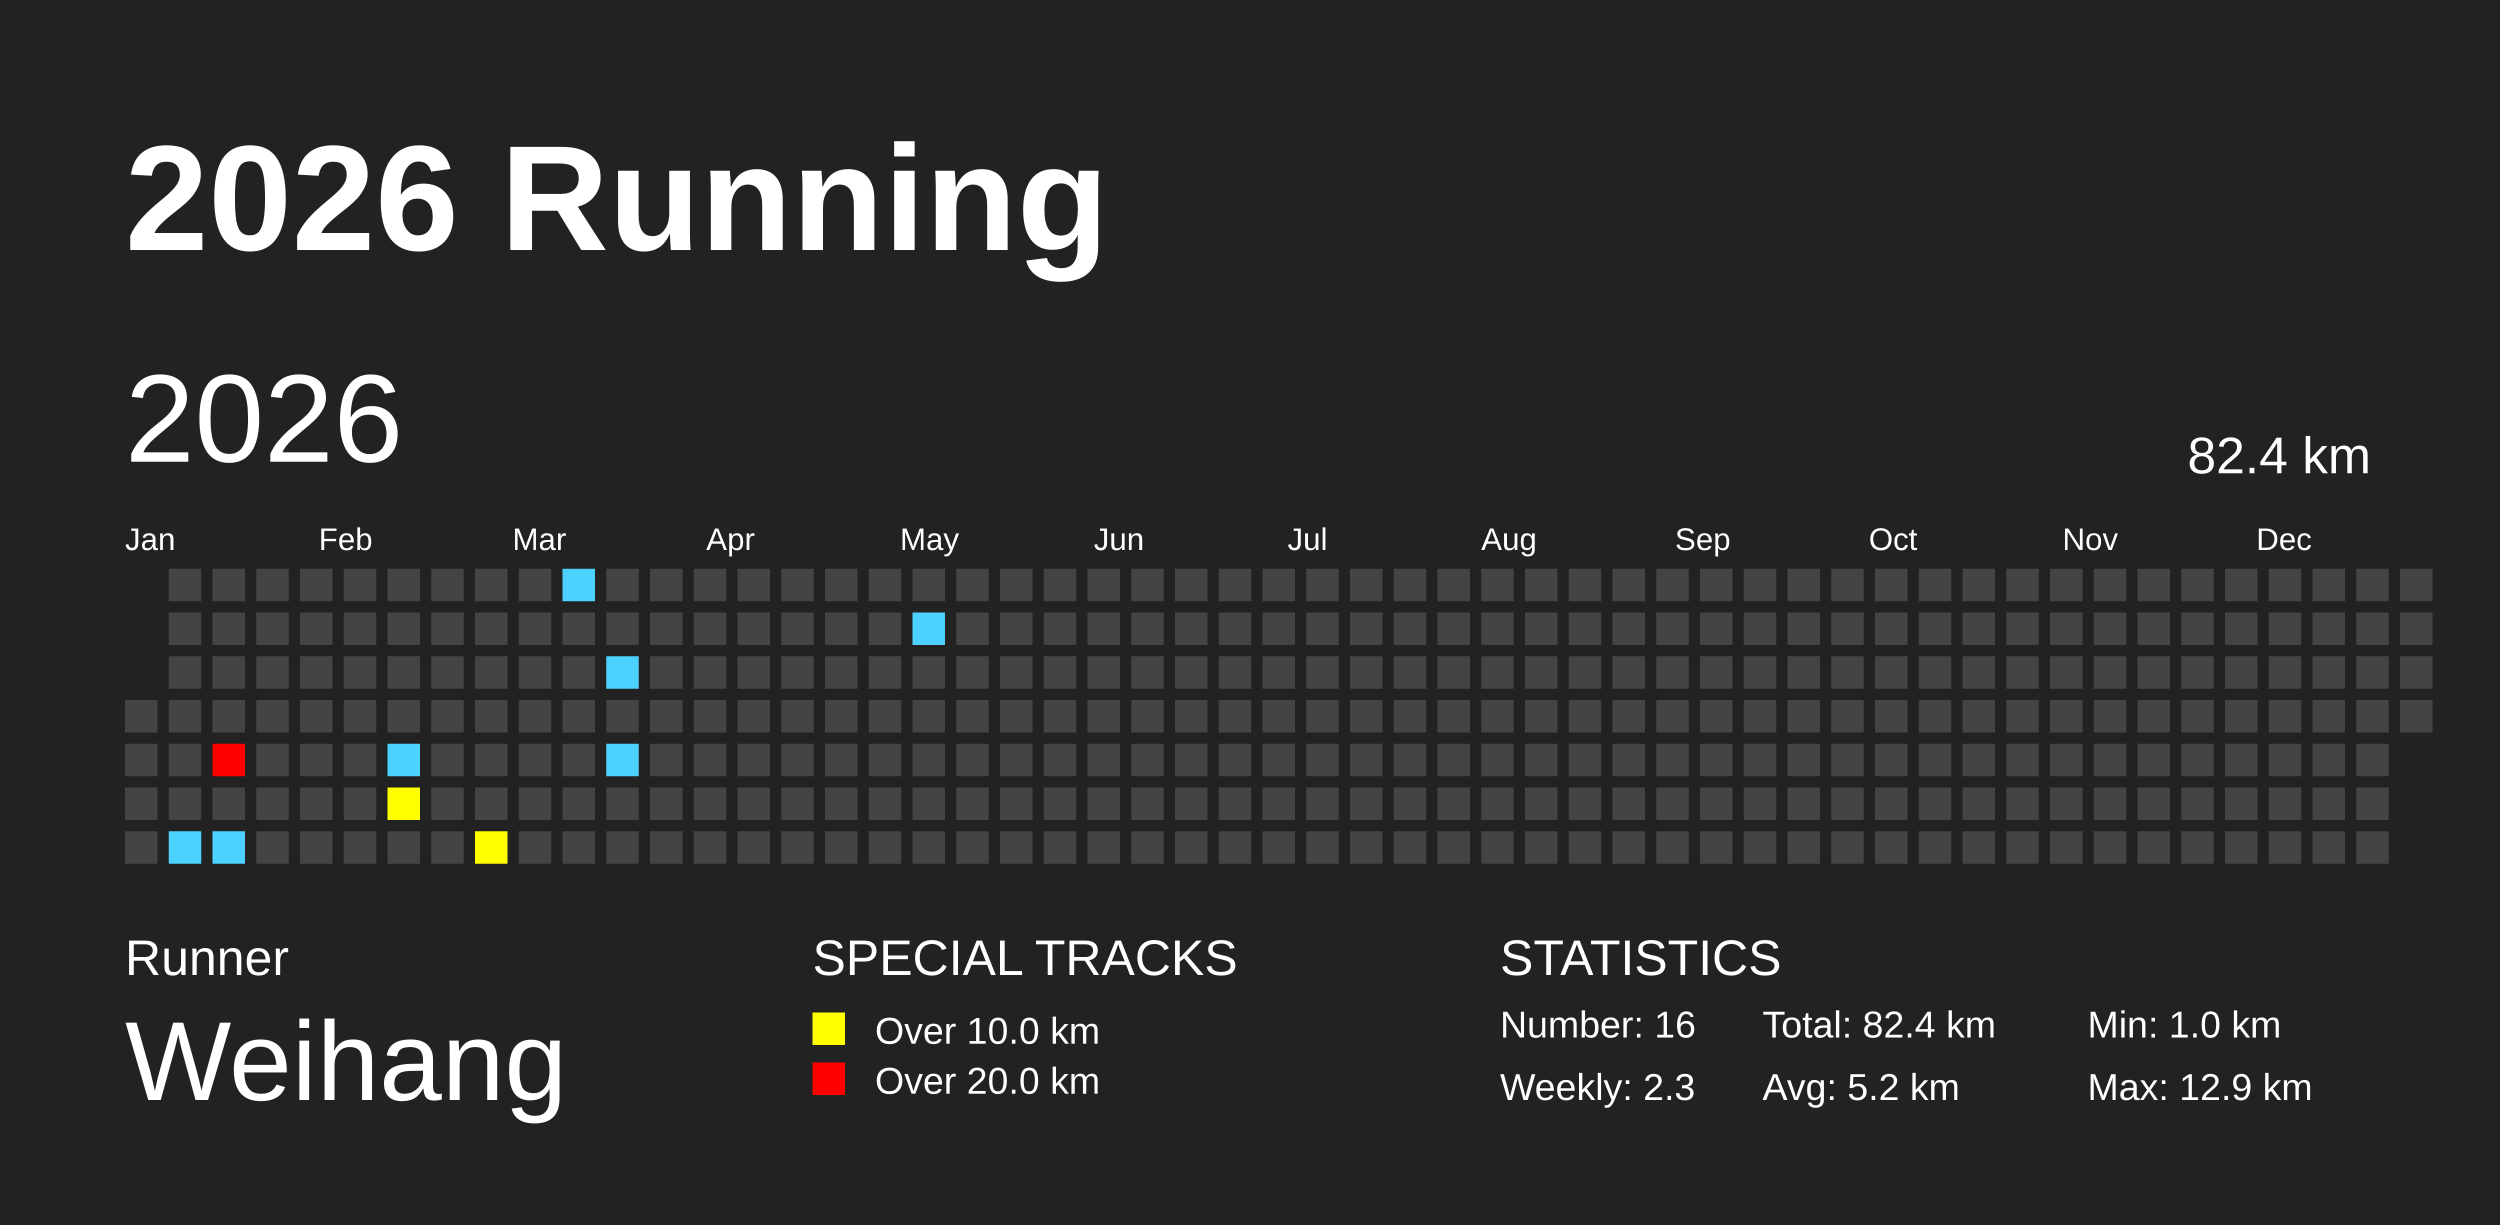
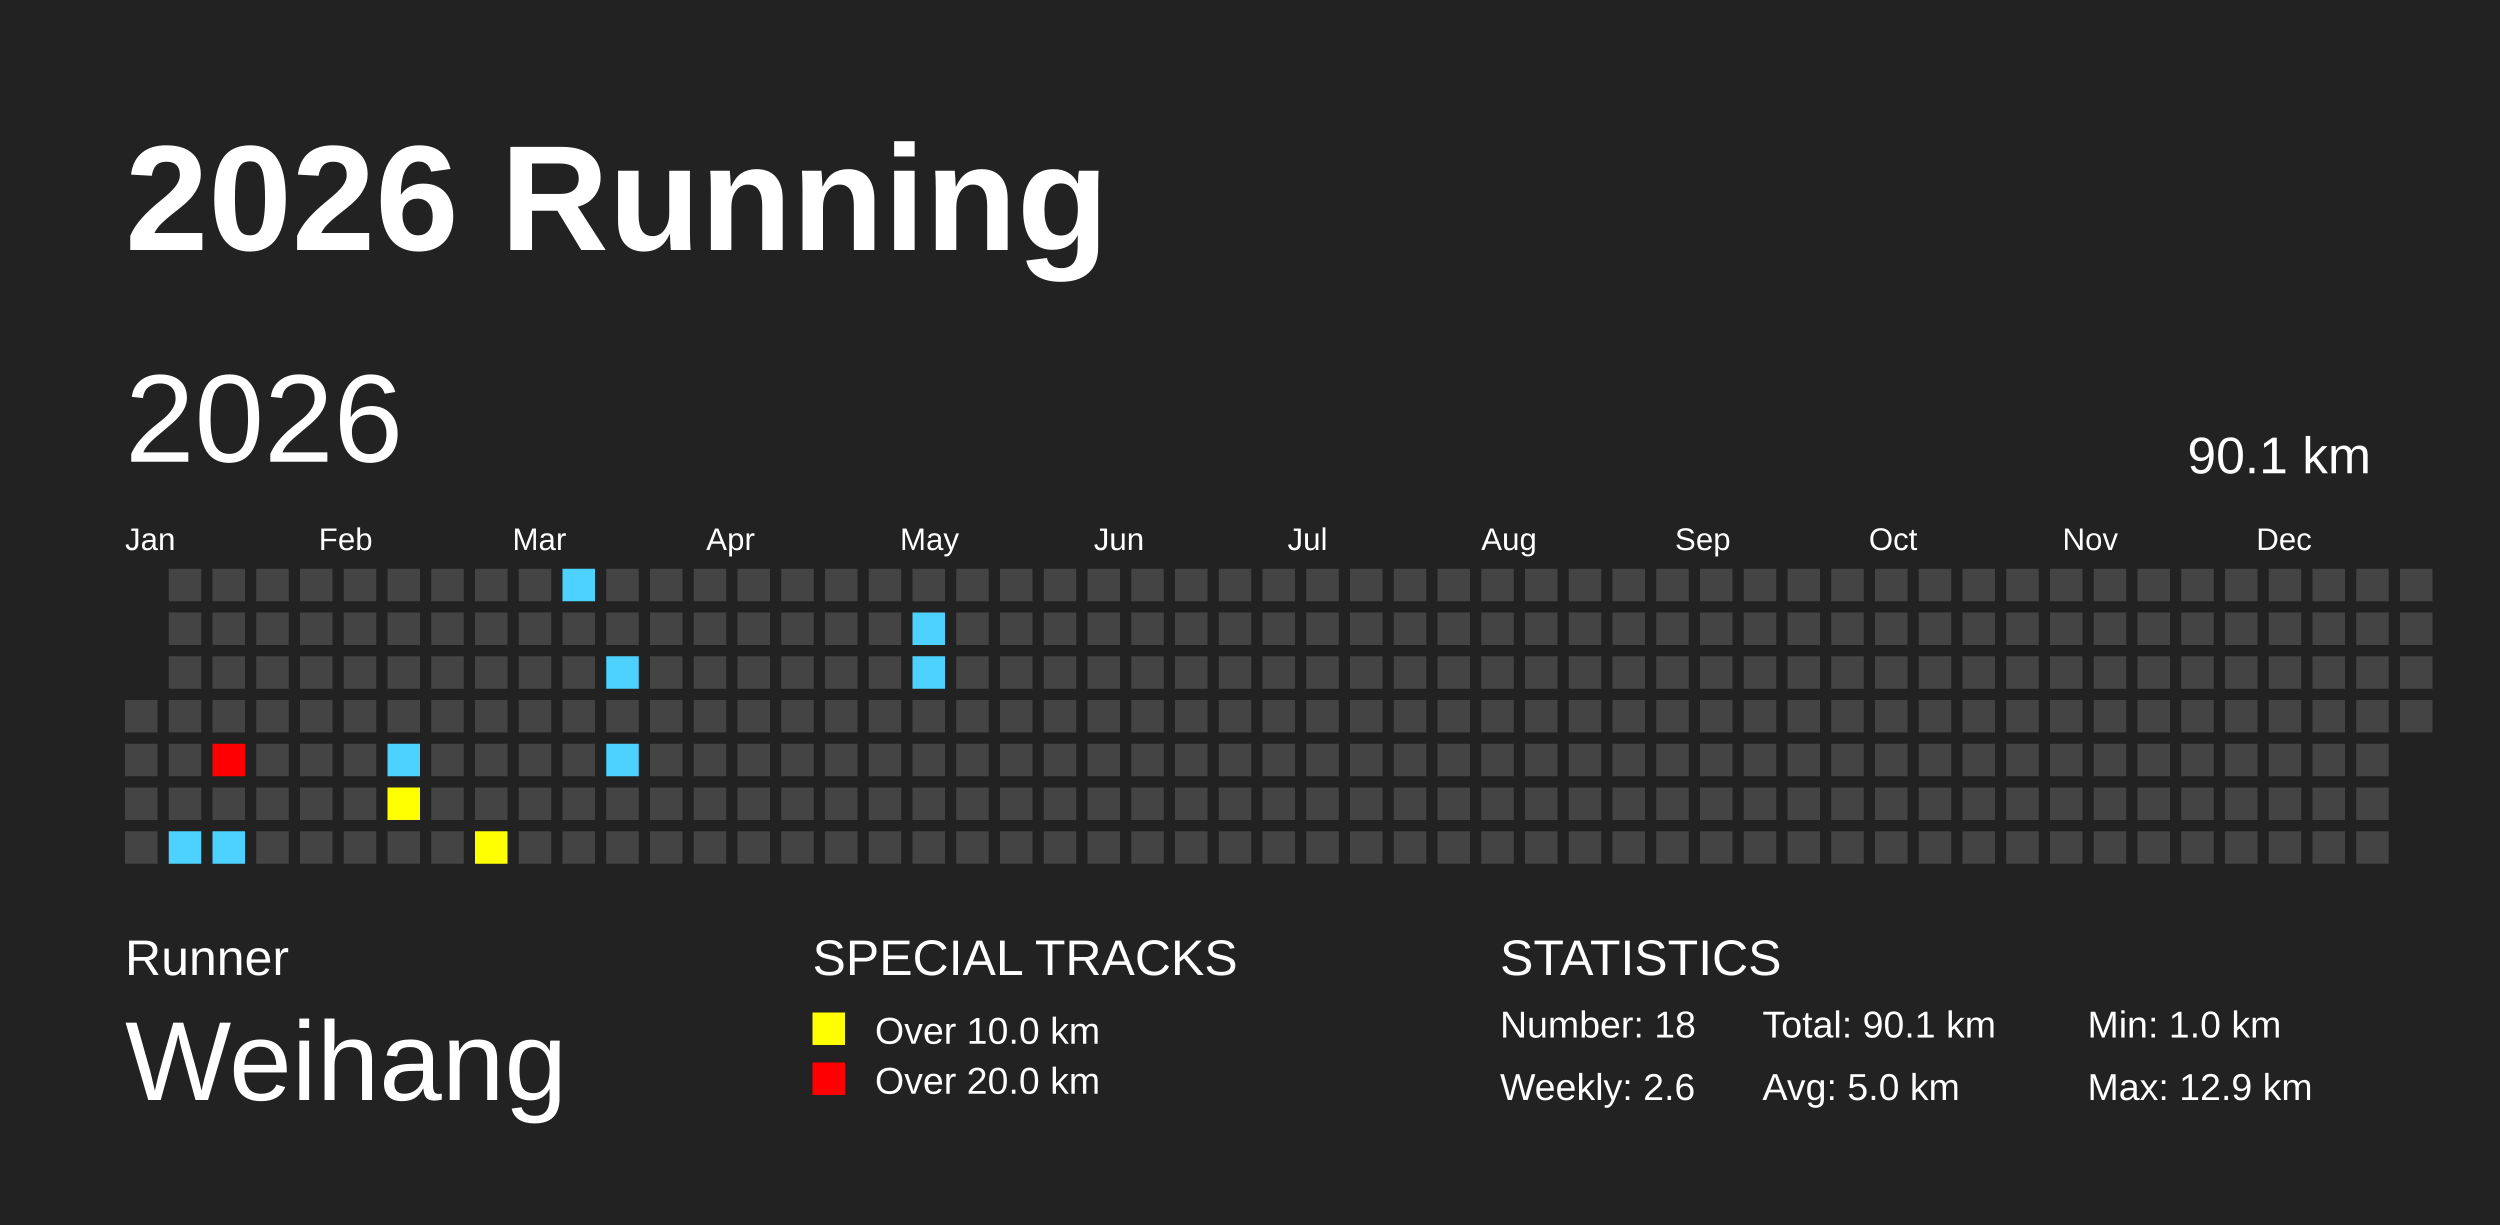
<svg xmlns="http://www.w3.org/2000/svg" baseProfile="full" height="98mm" version="1.1" viewBox="0,0,200,98" width="200mm">
  <defs />
  <rect fill="#222222" height="98" width="200" x="0" y="0" />
  <text fill="#FFFFFF" style="font-size:12px; font-family:Arial; font-weight:bold;" x="10" y="20">2026 Running</text>
  <text fill="#FFFFFF" style="font-size:4px; font-family:Arial" x="10" y="78">Runner</text>
  <text fill="#FFFFFF" style="font-size:9px; font-family:Arial" x="10" y="88">Weihang</text>
  <text fill="#FFFFFF" style="font-size:4px; font-family:Arial" x="65" y="78">SPECIAL TRACKS</text>
  <rect fill="yellow" height="2.6" width="2.6" x="65" y="81" />
  <text fill="#FFFFFF" style="font-size:3px; font-family:Arial" x="70" y="83.5">Over 10.0 km</text>
  <rect fill="red" height="2.6" width="2.6" x="65" y="85" />
  <text fill="#FFFFFF" style="font-size:3px; font-family:Arial" x="70" y="87.5">Over 20.0 km</text>
  <text fill="#FFFFFF" style="font-size:4px; font-family:Arial" x="120" y="78">STATISTICS</text>
-   <text fill="#FFFFFF" style="font-size:3px; font-family:Arial" x="120" y="83">Number: 16</text>
-   <text fill="#FFFFFF" style="font-size:3px; font-family:Arial" x="120" y="88">Weekly: 2.3</text>
-   <text fill="#FFFFFF" style="font-size:3px; font-family:Arial" x="141" y="83">Total: 82.4 km</text>
-   <text fill="#FFFFFF" style="font-size:3px; font-family:Arial" x="141" y="88">Avg: 5.2 km</text>
+   <text fill="#FFFFFF" style="font-size:3px; font-family:Arial" x="120" y="83">Number: 18</text>
+   <text fill="#FFFFFF" style="font-size:3px; font-family:Arial" x="120" y="88">Weekly: 2.6</text>
+   <text fill="#FFFFFF" style="font-size:3px; font-family:Arial" x="141" y="83">Total: 90.1 km</text>
+   <text fill="#FFFFFF" style="font-size:3px; font-family:Arial" x="141" y="88">Avg: 5.0 km</text>
  <text fill="#FFFFFF" style="font-size:3px; font-family:Arial" x="167" y="83">Min: 1.0 km</text>
  <text fill="#FFFFFF" style="font-size:3px; font-family:Arial" x="167" y="88">Max: 12.9 km</text>
  <text dominant-baseline="hanging" fill="#FFFFFF" style="font-size:10.0px; font-family:Arial;" x="10" y="30">2026</text>
-   <text dominant-baseline="hanging" fill="#FFFFFF" style="font-size:4.125px; font-family:Arial;" x="175" y="35">82.4 km</text>
+   <text dominant-baseline="hanging" fill="#FFFFFF" style="font-size:4.125px; font-family:Arial;" x="175" y="35">90.1 km</text>
  <text fill="#FFFFFF" style="font-size:2.5px; font-family:Arial" x="10.0" y="44">Jan</text>
  <text fill="#FFFFFF" style="font-size:2.5px; font-family:Arial" x="25.5" y="44">Feb</text>
  <text fill="#FFFFFF" style="font-size:2.5px; font-family:Arial" x="41.0" y="44">Mar</text>
  <text fill="#FFFFFF" style="font-size:2.5px; font-family:Arial" x="56.5" y="44">Apr</text>
  <text fill="#FFFFFF" style="font-size:2.5px; font-family:Arial" x="72.0" y="44">May</text>
  <text fill="#FFFFFF" style="font-size:2.5px; font-family:Arial" x="87.5" y="44">Jun</text>
  <text fill="#FFFFFF" style="font-size:2.5px; font-family:Arial" x="103.0" y="44">Jul</text>
  <text fill="#FFFFFF" style="font-size:2.5px; font-family:Arial" x="118.5" y="44">Aug</text>
  <text fill="#FFFFFF" style="font-size:2.5px; font-family:Arial" x="134.0" y="44">Sep</text>
  <text fill="#FFFFFF" style="font-size:2.5px; font-family:Arial" x="149.5" y="44">Oct</text>
  <text fill="#FFFFFF" style="font-size:2.5px; font-family:Arial" x="165.0" y="44">Nov</text>
  <text fill="#FFFFFF" style="font-size:2.5px; font-family:Arial" x="180.5" y="44">Dec</text>
  <rect fill="#444444" height="2.6" width="2.6" x="10.0" y="56.0" />
  <rect fill="#444444" height="2.6" width="2.6" x="10.0" y="59.5" />
  <rect fill="#444444" height="2.6" width="2.6" x="10.0" y="63.0" />
  <rect fill="#444444" height="2.6" width="2.6" x="10.0" y="66.5" />
  <rect fill="#444444" height="2.6" width="2.6" x="13.5" y="45.5" />
  <rect fill="#444444" height="2.6" width="2.6" x="13.5" y="49.0" />
  <rect fill="#444444" height="2.6" width="2.6" x="13.5" y="52.5" />
  <rect fill="#444444" height="2.6" width="2.6" x="13.5" y="56.0" />
  <rect fill="#444444" height="2.6" width="2.6" x="13.5" y="59.5" />
  <rect fill="#444444" height="2.6" width="2.6" x="13.5" y="63.0" />
  <rect fill="#4DD2FF" height="2.6" width="2.6" x="13.5" y="66.5" />
  <rect fill="#444444" height="2.6" width="2.6" x="17.0" y="45.5" />
  <rect fill="#444444" height="2.6" width="2.6" x="17.0" y="49.0" />
  <rect fill="#444444" height="2.6" width="2.6" x="17.0" y="52.5" />
  <rect fill="#444444" height="2.6" width="2.6" x="17.0" y="56.0" />
  <rect fill="red" height="2.6" width="2.6" x="17.0" y="59.5" />
  <rect fill="#444444" height="2.6" width="2.6" x="17.0" y="63.0" />
  <rect fill="#4DD2FF" height="2.6" width="2.6" x="17.0" y="66.5" />
  <rect fill="#444444" height="2.6" width="2.6" x="20.5" y="45.5" />
  <rect fill="#444444" height="2.6" width="2.6" x="20.5" y="49.0" />
  <rect fill="#444444" height="2.6" width="2.6" x="20.5" y="52.5" />
  <rect fill="#444444" height="2.6" width="2.6" x="20.5" y="56.0" />
  <rect fill="#444444" height="2.6" width="2.6" x="20.5" y="59.5" />
  <rect fill="#444444" height="2.6" width="2.6" x="20.5" y="63.0" />
  <rect fill="#444444" height="2.6" width="2.6" x="20.5" y="66.5" />
  <rect fill="#444444" height="2.6" width="2.6" x="24.0" y="45.5" />
  <rect fill="#444444" height="2.6" width="2.6" x="24.0" y="49.0" />
  <rect fill="#444444" height="2.6" width="2.6" x="24.0" y="52.5" />
  <rect fill="#444444" height="2.6" width="2.6" x="24.0" y="56.0" />
  <rect fill="#444444" height="2.6" width="2.6" x="24.0" y="59.5" />
  <rect fill="#444444" height="2.6" width="2.6" x="24.0" y="63.0" />
  <rect fill="#444444" height="2.6" width="2.6" x="24.0" y="66.5" />
  <rect fill="#444444" height="2.6" width="2.6" x="27.5" y="45.5" />
  <rect fill="#444444" height="2.6" width="2.6" x="27.5" y="49.0" />
  <rect fill="#444444" height="2.6" width="2.6" x="27.5" y="52.5" />
  <rect fill="#444444" height="2.6" width="2.6" x="27.5" y="56.0" />
  <rect fill="#444444" height="2.6" width="2.6" x="27.5" y="59.5" />
  <rect fill="#444444" height="2.6" width="2.6" x="27.5" y="63.0" />
  <rect fill="#444444" height="2.6" width="2.6" x="27.5" y="66.5" />
  <rect fill="#444444" height="2.6" width="2.6" x="31.0" y="45.5" />
  <rect fill="#444444" height="2.6" width="2.6" x="31.0" y="49.0" />
  <rect fill="#444444" height="2.6" width="2.6" x="31.0" y="52.5" />
  <rect fill="#444444" height="2.6" width="2.6" x="31.0" y="56.0" />
  <rect fill="#4DD2FF" height="2.6" width="2.6" x="31.0" y="59.5" />
  <rect fill="yellow" height="2.6" width="2.6" x="31.0" y="63.0" />
  <rect fill="#444444" height="2.6" width="2.6" x="31.0" y="66.5" />
  <rect fill="#444444" height="2.6" width="2.6" x="34.5" y="45.5" />
  <rect fill="#444444" height="2.6" width="2.6" x="34.5" y="49.0" />
  <rect fill="#444444" height="2.6" width="2.6" x="34.5" y="52.5" />
  <rect fill="#444444" height="2.6" width="2.6" x="34.5" y="56.0" />
  <rect fill="#444444" height="2.6" width="2.6" x="34.5" y="59.5" />
  <rect fill="#444444" height="2.6" width="2.6" x="34.5" y="63.0" />
  <rect fill="#444444" height="2.6" width="2.6" x="34.5" y="66.5" />
  <rect fill="#444444" height="2.6" width="2.6" x="38.0" y="45.5" />
  <rect fill="#444444" height="2.6" width="2.6" x="38.0" y="49.0" />
  <rect fill="#444444" height="2.6" width="2.6" x="38.0" y="52.5" />
  <rect fill="#444444" height="2.6" width="2.6" x="38.0" y="56.0" />
  <rect fill="#444444" height="2.6" width="2.6" x="38.0" y="59.5" />
  <rect fill="#444444" height="2.6" width="2.6" x="38.0" y="63.0" />
  <rect fill="yellow" height="2.6" width="2.6" x="38.0" y="66.5" />
  <rect fill="#444444" height="2.6" width="2.6" x="41.5" y="45.5" />
  <rect fill="#444444" height="2.6" width="2.6" x="41.5" y="49.0" />
  <rect fill="#444444" height="2.6" width="2.6" x="41.5" y="52.5" />
  <rect fill="#444444" height="2.6" width="2.6" x="41.5" y="56.0" />
  <rect fill="#444444" height="2.6" width="2.6" x="41.5" y="59.5" />
  <rect fill="#444444" height="2.6" width="2.6" x="41.5" y="63.0" />
  <rect fill="#444444" height="2.6" width="2.6" x="41.5" y="66.5" />
  <rect fill="#4DD2FF" height="2.6" width="2.6" x="45.0" y="45.5" />
  <rect fill="#444444" height="2.6" width="2.6" x="45.0" y="49.0" />
  <rect fill="#444444" height="2.6" width="2.6" x="45.0" y="52.5" />
  <rect fill="#444444" height="2.6" width="2.6" x="45.0" y="56.0" />
  <rect fill="#444444" height="2.6" width="2.6" x="45.0" y="59.5" />
  <rect fill="#444444" height="2.6" width="2.6" x="45.0" y="63.0" />
  <rect fill="#444444" height="2.6" width="2.6" x="45.0" y="66.5" />
  <rect fill="#444444" height="2.6" width="2.6" x="48.5" y="45.5" />
  <rect fill="#444444" height="2.6" width="2.6" x="48.5" y="49.0" />
  <rect fill="#4DD2FF" height="2.6" width="2.6" x="48.5" y="52.5" />
  <rect fill="#444444" height="2.6" width="2.6" x="48.5" y="56.0" />
  <rect fill="#4DD2FF" height="2.6" width="2.6" x="48.5" y="59.5" />
  <rect fill="#444444" height="2.6" width="2.6" x="48.5" y="63.0" />
  <rect fill="#444444" height="2.6" width="2.6" x="48.5" y="66.5" />
  <rect fill="#444444" height="2.6" width="2.6" x="52.0" y="45.5" />
  <rect fill="#444444" height="2.6" width="2.6" x="52.0" y="49.0" />
  <rect fill="#444444" height="2.6" width="2.6" x="52.0" y="52.5" />
  <rect fill="#444444" height="2.6" width="2.6" x="52.0" y="56.0" />
  <rect fill="#444444" height="2.6" width="2.6" x="52.0" y="59.5" />
  <rect fill="#444444" height="2.6" width="2.6" x="52.0" y="63.0" />
  <rect fill="#444444" height="2.6" width="2.6" x="52.0" y="66.5" />
  <rect fill="#444444" height="2.6" width="2.6" x="55.5" y="45.5" />
  <rect fill="#444444" height="2.6" width="2.6" x="55.5" y="49.0" />
  <rect fill="#444444" height="2.6" width="2.6" x="55.5" y="52.5" />
  <rect fill="#444444" height="2.6" width="2.6" x="55.5" y="56.0" />
  <rect fill="#444444" height="2.6" width="2.6" x="55.5" y="59.5" />
  <rect fill="#444444" height="2.6" width="2.6" x="55.5" y="63.0" />
  <rect fill="#444444" height="2.6" width="2.6" x="55.5" y="66.5" />
  <rect fill="#444444" height="2.6" width="2.6" x="59.0" y="45.5" />
  <rect fill="#444444" height="2.6" width="2.6" x="59.0" y="49.0" />
  <rect fill="#444444" height="2.6" width="2.6" x="59.0" y="52.5" />
  <rect fill="#444444" height="2.6" width="2.6" x="59.0" y="56.0" />
  <rect fill="#444444" height="2.6" width="2.6" x="59.0" y="59.5" />
  <rect fill="#444444" height="2.6" width="2.6" x="59.0" y="63.0" />
  <rect fill="#444444" height="2.6" width="2.6" x="59.0" y="66.5" />
  <rect fill="#444444" height="2.6" width="2.6" x="62.5" y="45.5" />
  <rect fill="#444444" height="2.6" width="2.6" x="62.5" y="49.0" />
  <rect fill="#444444" height="2.6" width="2.6" x="62.5" y="52.5" />
  <rect fill="#444444" height="2.6" width="2.6" x="62.5" y="56.0" />
  <rect fill="#444444" height="2.6" width="2.6" x="62.5" y="59.5" />
  <rect fill="#444444" height="2.6" width="2.6" x="62.5" y="63.0" />
  <rect fill="#444444" height="2.6" width="2.6" x="62.5" y="66.5" />
  <rect fill="#444444" height="2.6" width="2.6" x="66.0" y="45.5" />
  <rect fill="#444444" height="2.6" width="2.6" x="66.0" y="49.0" />
  <rect fill="#444444" height="2.6" width="2.6" x="66.0" y="52.5" />
  <rect fill="#444444" height="2.6" width="2.6" x="66.0" y="56.0" />
  <rect fill="#444444" height="2.6" width="2.6" x="66.0" y="59.5" />
  <rect fill="#444444" height="2.6" width="2.6" x="66.0" y="63.0" />
  <rect fill="#444444" height="2.6" width="2.6" x="66.0" y="66.5" />
  <rect fill="#444444" height="2.6" width="2.6" x="69.5" y="45.5" />
  <rect fill="#444444" height="2.6" width="2.6" x="69.5" y="49.0" />
  <rect fill="#444444" height="2.6" width="2.6" x="69.5" y="52.5" />
  <rect fill="#444444" height="2.6" width="2.6" x="69.5" y="56.0" />
  <rect fill="#444444" height="2.6" width="2.6" x="69.5" y="59.5" />
  <rect fill="#444444" height="2.6" width="2.6" x="69.5" y="63.0" />
  <rect fill="#444444" height="2.6" width="2.6" x="69.5" y="66.5" />
  <rect fill="#444444" height="2.6" width="2.6" x="73.0" y="45.5" />
  <rect fill="#4DD2FF" height="2.6" width="2.6" x="73.0" y="49.0" />
-   <rect fill="#444444" height="2.6" width="2.6" x="73.0" y="52.5" />
+   <rect fill="#4DD2FF" height="2.6" width="2.6" x="73.0" y="52.5" />
  <rect fill="#444444" height="2.6" width="2.6" x="73.0" y="56.0" />
  <rect fill="#444444" height="2.6" width="2.6" x="73.0" y="59.5" />
  <rect fill="#444444" height="2.6" width="2.6" x="73.0" y="63.0" />
  <rect fill="#444444" height="2.6" width="2.6" x="73.0" y="66.5" />
  <rect fill="#444444" height="2.6" width="2.6" x="76.5" y="45.5" />
  <rect fill="#444444" height="2.6" width="2.6" x="76.5" y="49.0" />
  <rect fill="#444444" height="2.6" width="2.6" x="76.5" y="52.5" />
  <rect fill="#444444" height="2.6" width="2.6" x="76.5" y="56.0" />
  <rect fill="#444444" height="2.6" width="2.6" x="76.5" y="59.5" />
  <rect fill="#444444" height="2.6" width="2.6" x="76.5" y="63.0" />
  <rect fill="#444444" height="2.6" width="2.6" x="76.5" y="66.5" />
  <rect fill="#444444" height="2.6" width="2.6" x="80.0" y="45.5" />
  <rect fill="#444444" height="2.6" width="2.6" x="80.0" y="49.0" />
  <rect fill="#444444" height="2.6" width="2.6" x="80.0" y="52.5" />
  <rect fill="#444444" height="2.6" width="2.6" x="80.0" y="56.0" />
  <rect fill="#444444" height="2.6" width="2.6" x="80.0" y="59.5" />
  <rect fill="#444444" height="2.6" width="2.6" x="80.0" y="63.0" />
  <rect fill="#444444" height="2.6" width="2.6" x="80.0" y="66.5" />
  <rect fill="#444444" height="2.6" width="2.6" x="83.5" y="45.5" />
  <rect fill="#444444" height="2.6" width="2.6" x="83.5" y="49.0" />
  <rect fill="#444444" height="2.6" width="2.6" x="83.5" y="52.5" />
  <rect fill="#444444" height="2.6" width="2.6" x="83.5" y="56.0" />
  <rect fill="#444444" height="2.6" width="2.6" x="83.5" y="59.5" />
  <rect fill="#444444" height="2.6" width="2.6" x="83.5" y="63.0" />
  <rect fill="#444444" height="2.6" width="2.6" x="83.5" y="66.5" />
  <rect fill="#444444" height="2.6" width="2.6" x="87.0" y="45.5" />
  <rect fill="#444444" height="2.6" width="2.6" x="87.0" y="49.0" />
  <rect fill="#444444" height="2.6" width="2.6" x="87.0" y="52.5" />
  <rect fill="#444444" height="2.6" width="2.6" x="87.0" y="56.0" />
  <rect fill="#444444" height="2.6" width="2.6" x="87.0" y="59.5" />
  <rect fill="#444444" height="2.6" width="2.6" x="87.0" y="63.0" />
  <rect fill="#444444" height="2.6" width="2.6" x="87.0" y="66.5" />
  <rect fill="#444444" height="2.6" width="2.6" x="90.5" y="45.5" />
  <rect fill="#444444" height="2.6" width="2.6" x="90.5" y="49.0" />
  <rect fill="#444444" height="2.6" width="2.6" x="90.5" y="52.5" />
  <rect fill="#444444" height="2.6" width="2.6" x="90.5" y="56.0" />
  <rect fill="#444444" height="2.6" width="2.6" x="90.5" y="59.5" />
  <rect fill="#444444" height="2.6" width="2.6" x="90.5" y="63.0" />
  <rect fill="#444444" height="2.6" width="2.6" x="90.5" y="66.5" />
  <rect fill="#444444" height="2.6" width="2.6" x="94.0" y="45.5" />
  <rect fill="#444444" height="2.6" width="2.6" x="94.0" y="49.0" />
  <rect fill="#444444" height="2.6" width="2.6" x="94.0" y="52.5" />
  <rect fill="#444444" height="2.6" width="2.6" x="94.0" y="56.0" />
  <rect fill="#444444" height="2.6" width="2.6" x="94.0" y="59.5" />
  <rect fill="#444444" height="2.6" width="2.6" x="94.0" y="63.0" />
  <rect fill="#444444" height="2.6" width="2.6" x="94.0" y="66.5" />
  <rect fill="#444444" height="2.6" width="2.6" x="97.5" y="45.5" />
  <rect fill="#444444" height="2.6" width="2.6" x="97.5" y="49.0" />
  <rect fill="#444444" height="2.6" width="2.6" x="97.5" y="52.5" />
  <rect fill="#444444" height="2.6" width="2.6" x="97.5" y="56.0" />
  <rect fill="#444444" height="2.6" width="2.6" x="97.5" y="59.5" />
  <rect fill="#444444" height="2.6" width="2.6" x="97.5" y="63.0" />
  <rect fill="#444444" height="2.6" width="2.6" x="97.5" y="66.5" />
  <rect fill="#444444" height="2.6" width="2.6" x="101.0" y="45.5" />
  <rect fill="#444444" height="2.6" width="2.6" x="101.0" y="49.0" />
  <rect fill="#444444" height="2.6" width="2.6" x="101.0" y="52.5" />
  <rect fill="#444444" height="2.6" width="2.6" x="101.0" y="56.0" />
  <rect fill="#444444" height="2.6" width="2.6" x="101.0" y="59.5" />
  <rect fill="#444444" height="2.6" width="2.6" x="101.0" y="63.0" />
  <rect fill="#444444" height="2.6" width="2.6" x="101.0" y="66.5" />
  <rect fill="#444444" height="2.6" width="2.6" x="104.5" y="45.5" />
  <rect fill="#444444" height="2.6" width="2.6" x="104.5" y="49.0" />
  <rect fill="#444444" height="2.6" width="2.6" x="104.5" y="52.5" />
  <rect fill="#444444" height="2.6" width="2.6" x="104.5" y="56.0" />
  <rect fill="#444444" height="2.6" width="2.6" x="104.5" y="59.5" />
  <rect fill="#444444" height="2.6" width="2.6" x="104.5" y="63.0" />
  <rect fill="#444444" height="2.6" width="2.6" x="104.5" y="66.5" />
  <rect fill="#444444" height="2.6" width="2.6" x="108.0" y="45.5" />
  <rect fill="#444444" height="2.6" width="2.6" x="108.0" y="49.0" />
  <rect fill="#444444" height="2.6" width="2.6" x="108.0" y="52.5" />
  <rect fill="#444444" height="2.6" width="2.6" x="108.0" y="56.0" />
  <rect fill="#444444" height="2.6" width="2.6" x="108.0" y="59.5" />
  <rect fill="#444444" height="2.6" width="2.6" x="108.0" y="63.0" />
  <rect fill="#444444" height="2.6" width="2.6" x="108.0" y="66.5" />
  <rect fill="#444444" height="2.6" width="2.6" x="111.5" y="45.5" />
  <rect fill="#444444" height="2.6" width="2.6" x="111.5" y="49.0" />
  <rect fill="#444444" height="2.6" width="2.6" x="111.5" y="52.5" />
  <rect fill="#444444" height="2.6" width="2.6" x="111.5" y="56.0" />
  <rect fill="#444444" height="2.6" width="2.6" x="111.5" y="59.5" />
  <rect fill="#444444" height="2.6" width="2.6" x="111.5" y="63.0" />
  <rect fill="#444444" height="2.6" width="2.6" x="111.5" y="66.5" />
  <rect fill="#444444" height="2.6" width="2.6" x="115.0" y="45.5" />
  <rect fill="#444444" height="2.6" width="2.6" x="115.0" y="49.0" />
  <rect fill="#444444" height="2.6" width="2.6" x="115.0" y="52.5" />
  <rect fill="#444444" height="2.6" width="2.6" x="115.0" y="56.0" />
  <rect fill="#444444" height="2.6" width="2.6" x="115.0" y="59.5" />
  <rect fill="#444444" height="2.6" width="2.6" x="115.0" y="63.0" />
  <rect fill="#444444" height="2.6" width="2.6" x="115.0" y="66.5" />
  <rect fill="#444444" height="2.6" width="2.6" x="118.5" y="45.5" />
  <rect fill="#444444" height="2.6" width="2.6" x="118.5" y="49.0" />
  <rect fill="#444444" height="2.6" width="2.6" x="118.5" y="52.5" />
  <rect fill="#444444" height="2.6" width="2.6" x="118.5" y="56.0" />
  <rect fill="#444444" height="2.6" width="2.6" x="118.5" y="59.5" />
  <rect fill="#444444" height="2.6" width="2.6" x="118.5" y="63.0" />
  <rect fill="#444444" height="2.6" width="2.6" x="118.5" y="66.5" />
  <rect fill="#444444" height="2.6" width="2.6" x="122.0" y="45.5" />
  <rect fill="#444444" height="2.6" width="2.6" x="122.0" y="49.0" />
  <rect fill="#444444" height="2.6" width="2.6" x="122.0" y="52.5" />
  <rect fill="#444444" height="2.6" width="2.6" x="122.0" y="56.0" />
  <rect fill="#444444" height="2.6" width="2.6" x="122.0" y="59.5" />
  <rect fill="#444444" height="2.6" width="2.6" x="122.0" y="63.0" />
  <rect fill="#444444" height="2.6" width="2.6" x="122.0" y="66.5" />
  <rect fill="#444444" height="2.6" width="2.6" x="125.5" y="45.5" />
  <rect fill="#444444" height="2.6" width="2.6" x="125.5" y="49.0" />
  <rect fill="#444444" height="2.6" width="2.6" x="125.5" y="52.5" />
  <rect fill="#444444" height="2.6" width="2.6" x="125.5" y="56.0" />
  <rect fill="#444444" height="2.6" width="2.6" x="125.5" y="59.5" />
  <rect fill="#444444" height="2.6" width="2.6" x="125.5" y="63.0" />
  <rect fill="#444444" height="2.6" width="2.6" x="125.5" y="66.5" />
  <rect fill="#444444" height="2.6" width="2.6" x="129.0" y="45.5" />
  <rect fill="#444444" height="2.6" width="2.6" x="129.0" y="49.0" />
  <rect fill="#444444" height="2.6" width="2.6" x="129.0" y="52.5" />
  <rect fill="#444444" height="2.6" width="2.6" x="129.0" y="56.0" />
  <rect fill="#444444" height="2.6" width="2.6" x="129.0" y="59.5" />
  <rect fill="#444444" height="2.6" width="2.6" x="129.0" y="63.0" />
  <rect fill="#444444" height="2.6" width="2.6" x="129.0" y="66.5" />
  <rect fill="#444444" height="2.6" width="2.6" x="132.5" y="45.5" />
  <rect fill="#444444" height="2.6" width="2.6" x="132.5" y="49.0" />
  <rect fill="#444444" height="2.6" width="2.6" x="132.5" y="52.5" />
  <rect fill="#444444" height="2.6" width="2.6" x="132.5" y="56.0" />
  <rect fill="#444444" height="2.6" width="2.6" x="132.5" y="59.5" />
  <rect fill="#444444" height="2.6" width="2.6" x="132.5" y="63.0" />
  <rect fill="#444444" height="2.6" width="2.6" x="132.5" y="66.5" />
  <rect fill="#444444" height="2.6" width="2.6" x="136.0" y="45.5" />
  <rect fill="#444444" height="2.6" width="2.6" x="136.0" y="49.0" />
  <rect fill="#444444" height="2.6" width="2.6" x="136.0" y="52.5" />
  <rect fill="#444444" height="2.6" width="2.6" x="136.0" y="56.0" />
  <rect fill="#444444" height="2.6" width="2.6" x="136.0" y="59.5" />
  <rect fill="#444444" height="2.6" width="2.6" x="136.0" y="63.0" />
  <rect fill="#444444" height="2.6" width="2.6" x="136.0" y="66.5" />
  <rect fill="#444444" height="2.6" width="2.6" x="139.5" y="45.5" />
  <rect fill="#444444" height="2.6" width="2.6" x="139.5" y="49.0" />
  <rect fill="#444444" height="2.6" width="2.6" x="139.5" y="52.5" />
  <rect fill="#444444" height="2.6" width="2.6" x="139.5" y="56.0" />
  <rect fill="#444444" height="2.6" width="2.6" x="139.5" y="59.5" />
  <rect fill="#444444" height="2.6" width="2.6" x="139.5" y="63.0" />
  <rect fill="#444444" height="2.6" width="2.6" x="139.5" y="66.5" />
  <rect fill="#444444" height="2.6" width="2.6" x="143.0" y="45.5" />
  <rect fill="#444444" height="2.6" width="2.6" x="143.0" y="49.0" />
  <rect fill="#444444" height="2.6" width="2.6" x="143.0" y="52.5" />
  <rect fill="#444444" height="2.6" width="2.6" x="143.0" y="56.0" />
  <rect fill="#444444" height="2.6" width="2.6" x="143.0" y="59.5" />
  <rect fill="#444444" height="2.6" width="2.6" x="143.0" y="63.0" />
  <rect fill="#444444" height="2.6" width="2.6" x="143.0" y="66.5" />
  <rect fill="#444444" height="2.6" width="2.6" x="146.5" y="45.5" />
  <rect fill="#444444" height="2.6" width="2.6" x="146.5" y="49.0" />
  <rect fill="#444444" height="2.6" width="2.6" x="146.5" y="52.5" />
  <rect fill="#444444" height="2.6" width="2.6" x="146.5" y="56.0" />
  <rect fill="#444444" height="2.6" width="2.6" x="146.5" y="59.5" />
  <rect fill="#444444" height="2.6" width="2.6" x="146.5" y="63.0" />
  <rect fill="#444444" height="2.6" width="2.6" x="146.5" y="66.5" />
  <rect fill="#444444" height="2.6" width="2.6" x="150.0" y="45.5" />
  <rect fill="#444444" height="2.6" width="2.6" x="150.0" y="49.0" />
  <rect fill="#444444" height="2.6" width="2.6" x="150.0" y="52.5" />
  <rect fill="#444444" height="2.6" width="2.6" x="150.0" y="56.0" />
  <rect fill="#444444" height="2.6" width="2.6" x="150.0" y="59.5" />
  <rect fill="#444444" height="2.6" width="2.6" x="150.0" y="63.0" />
  <rect fill="#444444" height="2.6" width="2.6" x="150.0" y="66.5" />
  <rect fill="#444444" height="2.6" width="2.6" x="153.5" y="45.5" />
  <rect fill="#444444" height="2.6" width="2.6" x="153.5" y="49.0" />
  <rect fill="#444444" height="2.6" width="2.6" x="153.5" y="52.5" />
  <rect fill="#444444" height="2.6" width="2.6" x="153.5" y="56.0" />
  <rect fill="#444444" height="2.6" width="2.6" x="153.5" y="59.5" />
  <rect fill="#444444" height="2.6" width="2.6" x="153.5" y="63.0" />
  <rect fill="#444444" height="2.6" width="2.6" x="153.5" y="66.5" />
  <rect fill="#444444" height="2.6" width="2.6" x="157.0" y="45.5" />
  <rect fill="#444444" height="2.6" width="2.6" x="157.0" y="49.0" />
  <rect fill="#444444" height="2.6" width="2.6" x="157.0" y="52.5" />
  <rect fill="#444444" height="2.6" width="2.6" x="157.0" y="56.0" />
  <rect fill="#444444" height="2.6" width="2.6" x="157.0" y="59.5" />
  <rect fill="#444444" height="2.6" width="2.6" x="157.0" y="63.0" />
  <rect fill="#444444" height="2.6" width="2.6" x="157.0" y="66.5" />
  <rect fill="#444444" height="2.6" width="2.6" x="160.5" y="45.5" />
  <rect fill="#444444" height="2.6" width="2.6" x="160.5" y="49.0" />
  <rect fill="#444444" height="2.6" width="2.6" x="160.5" y="52.5" />
  <rect fill="#444444" height="2.6" width="2.6" x="160.5" y="56.0" />
  <rect fill="#444444" height="2.6" width="2.6" x="160.5" y="59.5" />
  <rect fill="#444444" height="2.6" width="2.6" x="160.5" y="63.0" />
  <rect fill="#444444" height="2.6" width="2.6" x="160.5" y="66.5" />
  <rect fill="#444444" height="2.6" width="2.6" x="164.0" y="45.5" />
  <rect fill="#444444" height="2.6" width="2.6" x="164.0" y="49.0" />
  <rect fill="#444444" height="2.6" width="2.6" x="164.0" y="52.5" />
  <rect fill="#444444" height="2.6" width="2.6" x="164.0" y="56.0" />
  <rect fill="#444444" height="2.6" width="2.6" x="164.0" y="59.5" />
  <rect fill="#444444" height="2.6" width="2.6" x="164.0" y="63.0" />
  <rect fill="#444444" height="2.6" width="2.6" x="164.0" y="66.5" />
  <rect fill="#444444" height="2.6" width="2.6" x="167.5" y="45.5" />
  <rect fill="#444444" height="2.6" width="2.6" x="167.5" y="49.0" />
  <rect fill="#444444" height="2.6" width="2.6" x="167.5" y="52.5" />
  <rect fill="#444444" height="2.6" width="2.6" x="167.5" y="56.0" />
  <rect fill="#444444" height="2.6" width="2.6" x="167.5" y="59.5" />
  <rect fill="#444444" height="2.6" width="2.6" x="167.5" y="63.0" />
  <rect fill="#444444" height="2.6" width="2.6" x="167.5" y="66.5" />
  <rect fill="#444444" height="2.6" width="2.6" x="171.0" y="45.5" />
  <rect fill="#444444" height="2.6" width="2.6" x="171.0" y="49.0" />
  <rect fill="#444444" height="2.6" width="2.6" x="171.0" y="52.5" />
  <rect fill="#444444" height="2.6" width="2.6" x="171.0" y="56.0" />
  <rect fill="#444444" height="2.6" width="2.6" x="171.0" y="59.5" />
  <rect fill="#444444" height="2.6" width="2.6" x="171.0" y="63.0" />
  <rect fill="#444444" height="2.6" width="2.6" x="171.0" y="66.5" />
  <rect fill="#444444" height="2.6" width="2.6" x="174.5" y="45.5" />
  <rect fill="#444444" height="2.6" width="2.6" x="174.5" y="49.0" />
  <rect fill="#444444" height="2.6" width="2.6" x="174.5" y="52.5" />
  <rect fill="#444444" height="2.6" width="2.6" x="174.5" y="56.0" />
  <rect fill="#444444" height="2.6" width="2.6" x="174.5" y="59.5" />
  <rect fill="#444444" height="2.6" width="2.6" x="174.5" y="63.0" />
  <rect fill="#444444" height="2.6" width="2.6" x="174.5" y="66.5" />
  <rect fill="#444444" height="2.6" width="2.6" x="178.0" y="45.5" />
  <rect fill="#444444" height="2.6" width="2.6" x="178.0" y="49.0" />
  <rect fill="#444444" height="2.6" width="2.6" x="178.0" y="52.5" />
  <rect fill="#444444" height="2.6" width="2.6" x="178.0" y="56.0" />
  <rect fill="#444444" height="2.6" width="2.6" x="178.0" y="59.5" />
  <rect fill="#444444" height="2.6" width="2.6" x="178.0" y="63.0" />
  <rect fill="#444444" height="2.6" width="2.6" x="178.0" y="66.5" />
  <rect fill="#444444" height="2.6" width="2.6" x="181.5" y="45.5" />
  <rect fill="#444444" height="2.6" width="2.6" x="181.5" y="49.0" />
  <rect fill="#444444" height="2.6" width="2.6" x="181.5" y="52.5" />
  <rect fill="#444444" height="2.6" width="2.6" x="181.5" y="56.0" />
  <rect fill="#444444" height="2.6" width="2.6" x="181.5" y="59.5" />
  <rect fill="#444444" height="2.6" width="2.6" x="181.5" y="63.0" />
  <rect fill="#444444" height="2.6" width="2.6" x="181.5" y="66.5" />
  <rect fill="#444444" height="2.6" width="2.6" x="185.0" y="45.5" />
  <rect fill="#444444" height="2.6" width="2.6" x="185.0" y="49.0" />
  <rect fill="#444444" height="2.6" width="2.6" x="185.0" y="52.5" />
  <rect fill="#444444" height="2.6" width="2.6" x="185.0" y="56.0" />
  <rect fill="#444444" height="2.6" width="2.6" x="185.0" y="59.5" />
  <rect fill="#444444" height="2.6" width="2.6" x="185.0" y="63.0" />
  <rect fill="#444444" height="2.6" width="2.6" x="185.0" y="66.5" />
  <rect fill="#444444" height="2.6" width="2.6" x="188.5" y="45.5" />
  <rect fill="#444444" height="2.6" width="2.6" x="188.5" y="49.0" />
  <rect fill="#444444" height="2.6" width="2.6" x="188.5" y="52.5" />
  <rect fill="#444444" height="2.6" width="2.6" x="188.5" y="56.0" />
  <rect fill="#444444" height="2.6" width="2.6" x="188.5" y="59.5" />
  <rect fill="#444444" height="2.6" width="2.6" x="188.5" y="63.0" />
  <rect fill="#444444" height="2.6" width="2.6" x="188.5" y="66.5" />
  <rect fill="#444444" height="2.6" width="2.6" x="192.0" y="45.5" />
  <rect fill="#444444" height="2.6" width="2.6" x="192.0" y="49.0" />
  <rect fill="#444444" height="2.6" width="2.6" x="192.0" y="52.5" />
  <rect fill="#444444" height="2.6" width="2.6" x="192.0" y="56.0" />
</svg>
